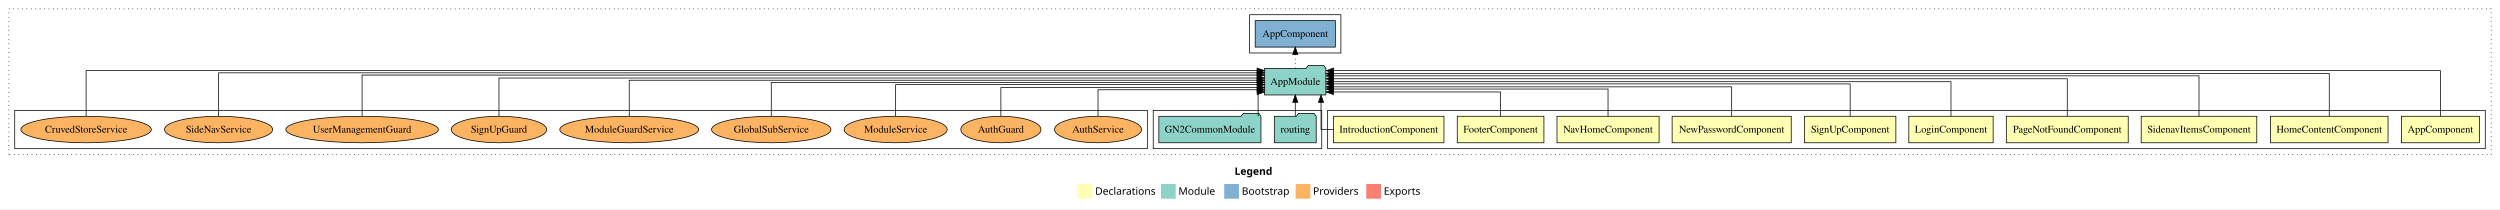
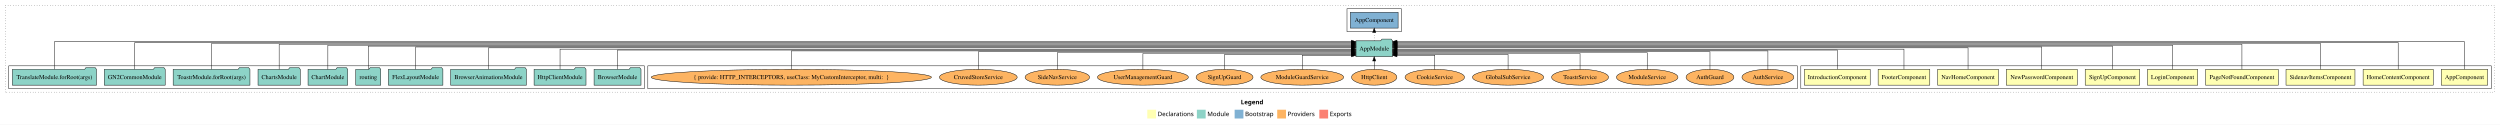
- <svg xmlns="http://www.w3.org/2000/svg" width="3397pt" height="284pt" viewBox="0.00 0.00 3397.00 284.00">
+ <svg xmlns="http://www.w3.org/2000/svg" width="5696pt" height="284pt" viewBox="0.00 0.00 5696.00 284.00">
  <g id="graph0" class="graph" transform="scale(1 1) rotate(0) translate(4 280)">
-     <polygon fill="#ffffff" stroke="transparent" points="-4,4 -4,-280 3393,-280 3393,4 -4,4" />
-     <text text-anchor="start" x="1673.509" y="-42.4" font-family="sans-serif" font-weight="bold" font-size="14.00" fill="#000000">Legend</text>
-     <polygon fill="#ffffb3" stroke="transparent" points="1460.5,-10 1460.5,-30 1480.5,-30 1480.5,-10 1460.5,-10" />
-     <text text-anchor="start" x="1484.129" y="-15.4" font-family="sans-serif" font-size="14.00" fill="#000000">  Declarations</text>
-     <polygon fill="#8dd3c7" stroke="transparent" points="1573.5,-10 1573.5,-30 1593.5,-30 1593.5,-10 1573.5,-10" />
-     <text text-anchor="start" x="1597.225" y="-15.4" font-family="sans-serif" font-size="14.00" fill="#000000">  Module</text>
-     <polygon fill="#80b1d3" stroke="transparent" points="1659.5,-10 1659.5,-30 1679.5,-30 1679.5,-10 1659.5,-10" />
-     <text text-anchor="start" x="1683.281" y="-15.4" font-family="sans-serif" font-size="14.00" fill="#000000">  Bootstrap</text>
-     <polygon fill="#fdb462" stroke="transparent" points="1756.5,-10 1756.5,-30 1776.5,-30 1776.5,-10 1756.5,-10" />
-     <text text-anchor="start" x="1780.173" y="-15.4" font-family="sans-serif" font-size="14.00" fill="#000000">  Providers</text>
-     <polygon fill="#fb8072" stroke="transparent" points="1852.5,-10 1852.5,-30 1872.5,-30 1872.5,-10 1852.5,-10" />
-     <text text-anchor="start" x="1876.226" y="-15.4" font-family="sans-serif" font-size="14.00" fill="#000000">  Exports</text>
+     <polygon fill="white" stroke="transparent" points="-4,4 -4,-280 5692,-280 5692,4 -4,4" />
+     <text text-anchor="start" x="2823.01" y="-42.4" font-family="sans-serif" font-weight="bold" font-size="14.00">Legend</text>
+     <polygon fill="#ffffb3" stroke="transparent" points="2610,-10 2610,-30 2630,-30 2630,-10 2610,-10" />
+     <text text-anchor="start" x="2633.63" y="-15.4" font-family="sans-serif" font-size="14.00">  Declarations</text>
+     <polygon fill="#8dd3c7" stroke="transparent" points="2723,-10 2723,-30 2743,-30 2743,-10 2723,-10" />
+     <text text-anchor="start" x="2746.73" y="-15.4" font-family="sans-serif" font-size="14.00">  Module</text>
+     <polygon fill="#80b1d3" stroke="transparent" points="2809,-10 2809,-30 2829,-30 2829,-10 2809,-10" />
+     <text text-anchor="start" x="2832.78" y="-15.4" font-family="sans-serif" font-size="14.00">  Bootstrap</text>
+     <polygon fill="#fdb462" stroke="transparent" points="2906,-10 2906,-30 2926,-30 2926,-10 2906,-10" />
+     <text text-anchor="start" x="2929.67" y="-15.4" font-family="sans-serif" font-size="14.00">  Providers</text>
+     <polygon fill="#fb8072" stroke="transparent" points="3002,-10 3002,-30 3022,-30 3022,-10 3002,-10" />
+     <text text-anchor="start" x="3025.73" y="-15.4" font-family="sans-serif" font-size="14.00">  Exports</text>
    <g id="clust1" class="cluster">
-       <polygon fill="none" stroke="#000000" stroke-dasharray="1,5" points="8,-70 8,-268 3381,-268 3381,-70 8,-70" />
+       <polygon fill="none" stroke="black" stroke-dasharray="1,5" points="8,-70 8,-268 5680,-268 5680,-70 8,-70" />
    </g>
    <g id="clust2" class="cluster">
-       <polygon fill="none" stroke="#000000" points="1800,-78 1800,-130 3373,-130 3373,-78 1800,-78" />
+       <polygon fill="none" stroke="black" points="4099,-78 4099,-130 5672,-130 5672,-78 4099,-78" />
+     </g>
+     <g id="clust16" class="cluster">
+       <polygon fill="none" stroke="black" points="1472,-78 1472,-130 4091,-130 4091,-78 1472,-78" />
+     </g>
+     <g id="clust15" class="cluster">
+       <polygon fill="none" stroke="black" points="3065,-208 3065,-260 3189,-260 3189,-208 3065,-208" />
    </g>
    <g id="clust13" class="cluster">
-       <polygon fill="none" stroke="#000000" points="1563,-78 1563,-130 1792,-130 1792,-78 1563,-78" />
-     </g>
-     <g id="clust15" class="cluster">
-       <polygon fill="none" stroke="#000000" points="1694,-208 1694,-260 1818,-260 1818,-208 1694,-208" />
-     </g>
-     <g id="clust16" class="cluster">
-       <polygon fill="none" stroke="#000000" points="16,-78 16,-130 1555,-130 1555,-78 16,-78" />
+       <polygon fill="none" stroke="black" points="16,-78 16,-130 1464,-130 1464,-78 16,-78" />
    </g>
    <g id="node1" class="node">
-       <polygon fill="#ffffb3" stroke="#000000" points="3364.94,-122 3259.06,-122 3259.06,-86 3364.94,-86 3364.94,-122" />
-       <text text-anchor="middle" x="3312" y="-99.8" font-family="Times,serif" font-size="14.00" fill="#000000">AppComponent</text>
+       <polygon fill="#ffffb3" stroke="black" points="5663.94,-122 5558.06,-122 5558.06,-86 5663.94,-86 5663.94,-122" />
+       <text text-anchor="middle" x="5611" y="-99.8" font-family="Times,serif" font-size="14.00">AppComponent</text>
    </g>
    <g id="node11" class="node">
-       <polygon fill="#8dd3c7" stroke="#000000" points="1797.657,-187 1794.657,-191 1773.657,-191 1770.657,-187 1714.343,-187 1714.343,-151 1797.657,-151 1797.657,-187" />
-       <text text-anchor="middle" x="1756" y="-164.8" font-family="Times,serif" font-size="14.00" fill="#000000">AppModule</text>
+       <polygon fill="#8dd3c7" stroke="black" points="3168.66,-187 3165.66,-191 3144.66,-191 3141.66,-187 3085.34,-187 3085.34,-151 3168.66,-151 3168.66,-187" />
+       <text text-anchor="middle" x="3127" y="-164.8" font-family="Times,serif" font-size="14.00">AppModule</text>
    </g>
    <g id="edge1" class="edge">
-       <path fill="none" stroke="#000000" d="M3312,-122.153C3312,-145.757 3312,-184 3312,-184 3312,-184 1808.022,-184 1808.022,-184" />
-       <polygon fill="#000000" stroke="#000000" points="1808.022,-180.5 1798.022,-184 1808.022,-187.5 1808.022,-180.5" />
+       <path fill="none" stroke="black" d="M5611,-122.38C5611,-146.28 5611,-185 5611,-185 5611,-185 3178.81,-185 3178.81,-185" />
+       <polygon fill="black" stroke="black" points="3178.81,-181.5 3168.81,-185 3178.81,-188.5 3178.81,-181.5" />
    </g>
    <g id="node2" class="node">
-       <polygon fill="#ffffb3" stroke="#000000" points="3240.877,-122 3081.123,-122 3081.123,-86 3240.877,-86 3240.877,-122" />
-       <text text-anchor="middle" x="3161" y="-99.8" font-family="Times,serif" font-size="14.00" fill="#000000">HomeContentComponent</text>
+       <polygon fill="#ffffb3" stroke="black" points="5539.88,-122 5380.12,-122 5380.12,-86 5539.88,-86 5539.88,-122" />
+       <text text-anchor="middle" x="5460" y="-99.8" font-family="Times,serif" font-size="14.00">HomeContentComponent</text>
    </g>
    <g id="edge2" class="edge">
-       <path fill="none" stroke="#000000" d="M3161,-122.011C3161,-144.485 3161,-180 3161,-180 3161,-180 1807.668,-180 1807.668,-180" />
-       <polygon fill="#000000" stroke="#000000" points="1807.668,-176.5 1797.668,-180 1807.668,-183.5 1807.668,-176.5" />
+       <path fill="none" stroke="black" d="M5460,-122.32C5460,-145.66 5460,-183 5460,-183 5460,-183 3178.98,-183 3178.98,-183" />
+       <polygon fill="black" stroke="black" points="3178.98,-179.5 3168.98,-183 3178.98,-186.5 3178.98,-179.5" />
    </g>
    <g id="node3" class="node">
-       <polygon fill="#ffffb3" stroke="#000000" points="3062.537,-122 2905.463,-122 2905.463,-86 3062.537,-86 3062.537,-122" />
-       <text text-anchor="middle" x="2984" y="-99.8" font-family="Times,serif" font-size="14.00" fill="#000000">SidenavItemsComponent</text>
+       <polygon fill="#ffffb3" stroke="black" points="5361.54,-122 5204.46,-122 5204.46,-86 5361.54,-86 5361.54,-122" />
+       <text text-anchor="middle" x="5283" y="-99.8" font-family="Times,serif" font-size="14.00">SidenavItemsComponent</text>
    </g>
    <g id="edge3" class="edge">
-       <path fill="none" stroke="#000000" d="M2984,-122.045C2984,-143.662 2984,-177 2984,-177 2984,-177 1807.915,-177 1807.915,-177" />
-       <polygon fill="#000000" stroke="#000000" points="1807.915,-173.5 1797.915,-177 1807.915,-180.5 1807.915,-173.5" />
+       <path fill="none" stroke="black" d="M5283,-122.25C5283,-145.02 5283,-181 5283,-181 5283,-181 3179.1,-181 3179.1,-181" />
+       <polygon fill="black" stroke="black" points="3179.1,-177.5 3169.1,-181 3179.1,-184.5 3179.1,-177.5" />
    </g>
    <g id="node4" class="node">
-       <polygon fill="#ffffb3" stroke="#000000" points="2887.824,-122 2722.176,-122 2722.176,-86 2887.824,-86 2887.824,-122" />
-       <text text-anchor="middle" x="2805" y="-99.8" font-family="Times,serif" font-size="14.00" fill="#000000">PageNotFoundComponent</text>
+       <polygon fill="#ffffb3" stroke="black" points="5186.82,-122 5021.18,-122 5021.18,-86 5186.82,-86 5186.82,-122" />
+       <text text-anchor="middle" x="5104" y="-99.8" font-family="Times,serif" font-size="14.00">PageNotFoundComponent</text>
    </g>
    <g id="edge4" class="edge">
-       <path fill="none" stroke="#000000" d="M2805,-122.129C2805,-142.572 2805,-173 2805,-173 2805,-173 1807.769,-173 1807.769,-173" />
-       <polygon fill="#000000" stroke="#000000" points="1807.769,-169.5 1797.769,-173 1807.769,-176.5 1807.769,-169.5" />
+       <path fill="none" stroke="black" d="M5104,-122.16C5104,-144.35 5104,-179 5104,-179 5104,-179 3178.75,-179 3178.75,-179" />
+       <polygon fill="black" stroke="black" points="3178.75,-175.5 3168.75,-179 3178.75,-182.5 3178.75,-175.5" />
    </g>
    <g id="node5" class="node">
-       <polygon fill="#ffffb3" stroke="#000000" points="2704.276,-122 2589.724,-122 2589.724,-86 2704.276,-86 2704.276,-122" />
-       <text text-anchor="middle" x="2647" y="-99.8" font-family="Times,serif" font-size="14.00" fill="#000000">LoginComponent</text>
+       <polygon fill="#ffffb3" stroke="black" points="5003.28,-122 4888.72,-122 4888.72,-86 5003.28,-86 5003.28,-122" />
+       <text text-anchor="middle" x="4946" y="-99.8" font-family="Times,serif" font-size="14.00">LoginComponent</text>
    </g>
    <g id="edge5" class="edge">
-       <path fill="none" stroke="#000000" d="M2647,-122.106C2647,-141.339 2647,-169 2647,-169 2647,-169 1807.78,-169 1807.78,-169" />
-       <polygon fill="#000000" stroke="#000000" points="1807.78,-165.5 1797.78,-169 1807.78,-172.5 1807.78,-165.5" />
+       <path fill="none" stroke="black" d="M4946,-122.04C4946,-143.66 4946,-177 4946,-177 4946,-177 3178.85,-177 3178.85,-177" />
+       <polygon fill="black" stroke="black" points="3178.85,-173.5 3168.85,-177 3178.85,-180.5 3178.85,-173.5" />
    </g>
    <g id="node6" class="node">
-       <polygon fill="#ffffb3" stroke="#000000" points="2572.112,-122 2447.888,-122 2447.888,-86 2572.112,-86 2572.112,-122" />
-       <text text-anchor="middle" x="2510" y="-99.8" font-family="Times,serif" font-size="14.00" fill="#000000">SignUpComponent</text>
+       <polygon fill="#ffffb3" stroke="black" points="4871.11,-122 4746.89,-122 4746.89,-86 4871.11,-86 4871.11,-122" />
+       <text text-anchor="middle" x="4809" y="-99.8" font-family="Times,serif" font-size="14.00">SignUpComponent</text>
    </g>
    <g id="edge6" class="edge">
-       <path fill="none" stroke="#000000" d="M2510,-122.267C2510,-140.555 2510,-166 2510,-166 2510,-166 1807.883,-166 1807.883,-166" />
-       <polygon fill="#000000" stroke="#000000" points="1807.883,-162.5 1797.883,-166 1807.883,-169.5 1807.883,-162.5" />
+       <path fill="none" stroke="black" d="M4809,-122.28C4809,-143.32 4809,-175 4809,-175 4809,-175 3179,-175 3179,-175" />
+       <polygon fill="black" stroke="black" points="3179,-171.5 3169,-175 3179,-178.5 3179,-171.5" />
    </g>
    <g id="node7" class="node">
-       <polygon fill="#ffffb3" stroke="#000000" points="2429.914,-122 2268.086,-122 2268.086,-86 2429.914,-86 2429.914,-122" />
-       <text text-anchor="middle" x="2349" y="-99.8" font-family="Times,serif" font-size="14.00" fill="#000000">NewPasswordComponent</text>
+       <polygon fill="#ffffb3" stroke="black" points="4728.91,-122 4567.09,-122 4567.09,-86 4728.91,-86 4728.91,-122" />
+       <text text-anchor="middle" x="4648" y="-99.8" font-family="Times,serif" font-size="14.00">NewPasswordComponent</text>
    </g>
    <g id="edge7" class="edge">
-       <path fill="none" stroke="#000000" d="M2349,-122.034C2349,-139.06 2349,-162 2349,-162 2349,-162 1807.699,-162 1807.699,-162" />
-       <polygon fill="#000000" stroke="#000000" points="1807.699,-158.5 1797.699,-162 1807.699,-165.5 1807.699,-158.5" />
+       <path fill="none" stroke="black" d="M4648,-122.13C4648,-142.57 4648,-173 4648,-173 4648,-173 3178.87,-173 3178.87,-173" />
+       <polygon fill="black" stroke="black" points="3178.87,-169.5 3168.87,-173 3178.87,-176.5 3178.87,-169.5" />
    </g>
    <g id="node8" class="node">
-       <polygon fill="#ffffb3" stroke="#000000" points="2250.365,-122 2111.635,-122 2111.635,-86 2250.365,-86 2250.365,-122" />
-       <text text-anchor="middle" x="2181" y="-99.8" font-family="Times,serif" font-size="14.00" fill="#000000">NavHomeComponent</text>
+       <polygon fill="#ffffb3" stroke="black" points="4549.37,-122 4410.63,-122 4410.63,-86 4549.37,-86 4549.37,-122" />
+       <text text-anchor="middle" x="4480" y="-99.8" font-family="Times,serif" font-size="14.00">NavHomeComponent</text>
    </g>
    <g id="edge8" class="edge">
-       <path fill="none" stroke="#000000" d="M2181,-122.009C2181,-138.049 2181,-159 2181,-159 2181,-159 1807.914,-159 1807.914,-159" />
-       <polygon fill="#000000" stroke="#000000" points="1807.914,-155.5 1797.914,-159 1807.914,-162.5 1807.914,-155.5" />
+       <path fill="none" stroke="black" d="M4480,-122.31C4480,-142.15 4480,-171 4480,-171 4480,-171 3178.98,-171 3178.98,-171" />
+       <polygon fill="black" stroke="black" points="3178.98,-167.5 3168.98,-171 3178.98,-174.5 3178.98,-167.5" />
    </g>
    <g id="node9" class="node">
-       <polygon fill="#ffffb3" stroke="#000000" points="2093.881,-122 1976.119,-122 1976.119,-86 2093.881,-86 2093.881,-122" />
-       <text text-anchor="middle" x="2035" y="-99.8" font-family="Times,serif" font-size="14.00" fill="#000000">FooterComponent</text>
+       <polygon fill="#ffffb3" stroke="black" points="4392.88,-122 4275.12,-122 4275.12,-86 4392.88,-86 4392.88,-122" />
+       <text text-anchor="middle" x="4334" y="-99.8" font-family="Times,serif" font-size="14.00">FooterComponent</text>
    </g>
    <g id="edge9" class="edge">
-       <path fill="none" stroke="#000000" d="M2035,-122.124C2035,-136.783 2035,-155 2035,-155 2035,-155 1807.769,-155 1807.769,-155" />
-       <polygon fill="#000000" stroke="#000000" points="1807.769,-151.5 1797.769,-155 1807.769,-158.5 1807.769,-151.5" />
+       <path fill="none" stroke="black" d="M4334,-122.17C4334,-141.09 4334,-168 4334,-168 4334,-168 3178.9,-168 3178.9,-168" />
+       <polygon fill="black" stroke="black" points="3178.9,-164.5 3168.9,-168 3178.9,-171.5 3178.9,-164.5" />
    </g>
    <g id="node10" class="node">
-       <polygon fill="#ffffb3" stroke="#000000" points="1958.041,-122 1807.959,-122 1807.959,-86 1958.041,-86 1958.041,-122" />
-       <text text-anchor="middle" x="1883" y="-99.8" font-family="Times,serif" font-size="14.00" fill="#000000">IntroductionComponent</text>
+       <polygon fill="#ffffb3" stroke="black" points="4257.04,-122 4106.96,-122 4106.96,-86 4257.04,-86 4257.04,-122" />
+       <text text-anchor="middle" x="4182" y="-99.8" font-family="Times,serif" font-size="14.00">IntroductionComponent</text>
    </g>
    <g id="edge10" class="edge">
-       <path fill="none" stroke="#000000" d="M1807.894,-104C1797.901,-104 1791.025,-104 1791.025,-104 1791.025,-104 1791.025,-140.894 1791.025,-140.894" />
-       <polygon fill="#000000" stroke="#000000" points="1787.525,-140.894 1791.025,-150.894 1794.525,-140.894 1787.525,-140.894" />
+       <path fill="none" stroke="black" d="M4182,-122.27C4182,-140.56 4182,-166 4182,-166 4182,-166 3178.68,-166 3178.68,-166" />
+       <polygon fill="black" stroke="black" points="3178.68,-162.5 3168.68,-166 3178.68,-169.5 3178.68,-162.5" />
+     </g>
+     <g id="node22" class="node">
+       <polygon fill="#80b1d3" stroke="black" points="3181.44,-252 3072.56,-252 3072.56,-216 3181.44,-216 3181.44,-252" />
+       <text text-anchor="middle" x="3127" y="-229.8" font-family="Times,serif" font-size="14.00">AppComponent </text>
+     </g>
+     <g id="edge21" class="edge">
+       <path fill="none" stroke="black" stroke-dasharray="1,5" d="M3127,-187.11C3127,-187.11 3127,-205.99 3127,-205.99" />
+       <polygon fill="black" stroke="black" points="3123.5,-205.99 3127,-215.99 3130.5,-205.99 3123.5,-205.99" />
+     </g>
+     <g id="node12" class="node">
+       <polygon fill="#8dd3c7" stroke="black" points="1456.47,-122 1453.47,-126 1432.47,-126 1429.47,-122 1349.53,-122 1349.53,-86 1456.47,-86 1456.47,-122" />
+       <text text-anchor="middle" x="1403" y="-99.8" font-family="Times,serif" font-size="14.00">BrowserModule</text>
+     </g>
+     <g id="edge11" class="edge">
+       <path fill="none" stroke="black" d="M1403,-122.27C1403,-140.56 1403,-166 1403,-166 1403,-166 3075.24,-166 3075.24,-166" />
+       <polygon fill="black" stroke="black" points="3075.24,-169.5 3085.24,-166 3075.24,-162.5 3075.24,-169.5" />
+     </g>
+     <g id="node13" class="node">
+       <polygon fill="#8dd3c7" stroke="black" points="1331.16,-122 1328.16,-126 1307.16,-126 1304.16,-122 1212.84,-122 1212.84,-86 1331.16,-86 1331.16,-122" />
+       <text text-anchor="middle" x="1272" y="-99.8" font-family="Times,serif" font-size="14.00">HttpClientModule</text>
+     </g>
+     <g id="edge12" class="edge">
+       <path fill="none" stroke="black" d="M1272,-122.17C1272,-141.09 1272,-168 1272,-168 1272,-168 3075.21,-168 3075.21,-168" />
+       <polygon fill="black" stroke="black" points="3075.21,-171.5 3085.21,-168 3075.21,-164.5 3075.21,-171.5" />
    </g>
    <g id="node14" class="node">
-       <polygon fill="#80b1d3" stroke="#000000" points="1810.439,-252 1701.561,-252 1701.561,-216 1810.439,-216 1810.439,-252" />
-       <text text-anchor="middle" x="1756" y="-229.8" font-family="Times,serif" font-size="14.00" fill="#000000">AppComponent </text>
+       <polygon fill="#8dd3c7" stroke="black" points="1195.3,-122 1192.3,-126 1171.3,-126 1168.3,-122 1022.7,-122 1022.7,-86 1195.3,-86 1195.3,-122" />
+       <text text-anchor="middle" x="1109" y="-99.8" font-family="Times,serif" font-size="14.00">BrowserAnimationsModule</text>
    </g>
    <g id="edge13" class="edge">
-       <path fill="none" stroke="#000000" stroke-dasharray="1,5" d="M1756,-187.106C1756,-187.106 1756,-205.991 1756,-205.991" />
-       <polygon fill="#000000" stroke="#000000" points="1752.5,-205.991 1756,-215.991 1759.5,-205.991 1752.5,-205.991" />
-     </g>
-     <g id="node12" class="node">
-       <polygon fill="#8dd3c7" stroke="#000000" points="1784.444,-122 1781.444,-126 1760.444,-126 1757.444,-122 1727.556,-122 1727.556,-86 1784.444,-86 1784.444,-122" />
-       <text text-anchor="middle" x="1756" y="-99.8" font-family="Times,serif" font-size="14.00" fill="#000000">routing</text>
-     </g>
-     <g id="edge11" class="edge">
-       <path fill="none" stroke="#000000" d="M1756,-122.106C1756,-122.106 1756,-140.991 1756,-140.991" />
-       <polygon fill="#000000" stroke="#000000" points="1752.5,-140.991 1756,-150.991 1759.5,-140.991 1752.5,-140.991" />
-     </g>
-     <g id="node13" class="node">
-       <polygon fill="#8dd3c7" stroke="#000000" points="1709.381,-122 1706.381,-126 1685.381,-126 1682.381,-122 1570.619,-122 1570.619,-86 1709.381,-86 1709.381,-122" />
-       <text text-anchor="middle" x="1640" y="-99.8" font-family="Times,serif" font-size="14.00" fill="#000000">GN2CommonModule</text>
-     </g>
-     <g id="edge12" class="edge">
-       <path fill="none" stroke="#000000" d="M1705.486,-122.124C1705.486,-136.783 1705.486,-155 1705.486,-155 1705.486,-155 1706.365,-155 1706.365,-155" />
-       <polygon fill="#000000" stroke="#000000" points="1704.284,-158.5 1714.284,-155 1704.284,-151.5 1704.284,-158.5" />
+       <path fill="none" stroke="black" d="M1109,-122.31C1109,-142.15 1109,-171 1109,-171 1109,-171 3075.31,-171 3075.31,-171" />
+       <polygon fill="black" stroke="black" points="3075.31,-174.5 3085.31,-171 3075.31,-167.5 3075.31,-174.5" />
    </g>
    <g id="node15" class="node">
-       <ellipse fill="#fdb462" stroke="#000000" cx="1488" cy="-104" rx="59.108" ry="18" />
-       <text text-anchor="middle" x="1488" y="-99.8" font-family="Times,serif" font-size="14.00" fill="#000000">AuthService</text>
+       <polygon fill="#8dd3c7" stroke="black" points="1005.1,-122 1002.1,-126 981.1,-126 978.1,-122 880.9,-122 880.9,-86 1005.1,-86 1005.1,-122" />
+       <text text-anchor="middle" x="943" y="-99.8" font-family="Times,serif" font-size="14.00">FlexLayoutModule</text>
    </g>
    <g id="edge14" class="edge">
-       <path fill="none" stroke="#000000" d="M1488,-122.282C1488,-137.948 1488,-158 1488,-158 1488,-158 1704.125,-158 1704.125,-158" />
-       <polygon fill="#000000" stroke="#000000" points="1704.125,-161.5 1714.125,-158 1704.125,-154.5 1704.125,-161.5" />
+       <path fill="none" stroke="black" d="M943,-122.13C943,-142.57 943,-173 943,-173 943,-173 3075.32,-173 3075.32,-173" />
+       <polygon fill="black" stroke="black" points="3075.32,-176.5 3085.32,-173 3075.32,-169.5 3075.32,-176.5" />
    </g>
    <g id="node16" class="node">
-       <ellipse fill="#fdb462" stroke="#000000" cx="1356" cy="-104" rx="54.457" ry="18" />
-       <text text-anchor="middle" x="1356" y="-99.8" font-family="Times,serif" font-size="14.00" fill="#000000">AuthGuard</text>
+       <polygon fill="#8dd3c7" stroke="black" points="863.44,-122 860.44,-126 839.44,-126 836.44,-122 806.56,-122 806.56,-86 863.44,-86 863.44,-122" />
+       <text text-anchor="middle" x="835" y="-99.8" font-family="Times,serif" font-size="14.00">routing</text>
    </g>
    <g id="edge15" class="edge">
-       <path fill="none" stroke="#000000" d="M1356,-122.035C1356,-138.734 1356,-161 1356,-161 1356,-161 1704.325,-161 1704.325,-161" />
-       <polygon fill="#000000" stroke="#000000" points="1704.325,-164.5 1714.325,-161 1704.325,-157.5 1704.325,-164.5" />
+       <path fill="none" stroke="black" d="M835,-122.28C835,-143.32 835,-175 835,-175 835,-175 3075.26,-175 3075.26,-175" />
+       <polygon fill="black" stroke="black" points="3075.26,-178.5 3085.26,-175 3075.26,-171.5 3075.26,-178.5" />
    </g>
    <g id="node17" class="node">
-       <ellipse fill="#fdb462" stroke="#000000" cx="1213" cy="-104" rx="70.064" ry="18" />
-       <text text-anchor="middle" x="1213" y="-99.8" font-family="Times,serif" font-size="14.00" fill="#000000">ModuleService</text>
+       <polygon fill="#8dd3c7" stroke="black" points="788.15,-122 785.15,-126 764.15,-126 761.15,-122 697.85,-122 697.85,-86 788.15,-86 788.15,-122" />
+       <text text-anchor="middle" x="743" y="-99.8" font-family="Times,serif" font-size="14.00">ChartModule</text>
    </g>
    <g id="edge16" class="edge">
-       <path fill="none" stroke="#000000" d="M1213,-122.302C1213,-140.27 1213,-165 1213,-165 1213,-165 1704.293,-165 1704.293,-165" />
-       <polygon fill="#000000" stroke="#000000" points="1704.293,-168.5 1714.293,-165 1704.293,-161.5 1704.293,-168.5" />
+       <path fill="none" stroke="black" d="M743,-122.04C743,-143.66 743,-177 743,-177 743,-177 3075.12,-177 3075.12,-177" />
+       <polygon fill="black" stroke="black" points="3075.12,-180.5 3085.12,-177 3075.12,-173.5 3075.12,-180.5" />
    </g>
    <g id="node18" class="node">
-       <ellipse fill="#fdb462" stroke="#000000" cx="1044" cy="-104" rx="81.099" ry="18" />
-       <text text-anchor="middle" x="1044" y="-99.8" font-family="Times,serif" font-size="14.00" fill="#000000">GlobalSubService</text>
+       <polygon fill="#8dd3c7" stroke="black" points="680.1,-122 677.1,-126 656.1,-126 653.1,-122 583.9,-122 583.9,-86 680.1,-86 680.1,-122" />
+       <text text-anchor="middle" x="632" y="-99.8" font-family="Times,serif" font-size="14.00">ChartsModule</text>
    </g>
    <g id="edge17" class="edge">
-       <path fill="none" stroke="#000000" d="M1044,-122.169C1044,-141.09 1044,-168 1044,-168 1044,-168 1704.119,-168 1704.119,-168" />
-       <polygon fill="#000000" stroke="#000000" points="1704.119,-171.5 1714.119,-168 1704.119,-164.5 1704.119,-171.5" />
+       <path fill="none" stroke="black" d="M632,-122.16C632,-144.35 632,-179 632,-179 632,-179 3075.26,-179 3075.26,-179" />
+       <polygon fill="black" stroke="black" points="3075.26,-182.5 3085.26,-179 3075.26,-175.5 3075.26,-182.5" />
    </g>
    <g id="node19" class="node">
-       <ellipse fill="#fdb462" stroke="#000000" cx="851" cy="-104" rx="94.323" ry="18" />
-       <text text-anchor="middle" x="851" y="-99.8" font-family="Times,serif" font-size="14.00" fill="#000000">ModuleGuardService</text>
+       <polygon fill="#8dd3c7" stroke="black" points="565.5,-122 562.5,-126 541.5,-126 538.5,-122 390.5,-122 390.5,-86 565.5,-86 565.5,-122" />
+       <text text-anchor="middle" x="478" y="-99.8" font-family="Times,serif" font-size="14.00">ToastrModule.forRoot(args)</text>
    </g>
    <g id="edge18" class="edge">
-       <path fill="none" stroke="#000000" d="M851,-122.308C851,-142.145 851,-171 851,-171 851,-171 1704.165,-171 1704.165,-171" />
-       <polygon fill="#000000" stroke="#000000" points="1704.165,-174.5 1714.165,-171 1704.165,-167.5 1704.165,-174.5" />
+       <path fill="none" stroke="black" d="M478,-122.25C478,-145.02 478,-181 478,-181 478,-181 3075.12,-181 3075.12,-181" />
+       <polygon fill="black" stroke="black" points="3075.12,-184.5 3085.12,-181 3075.12,-177.5 3075.12,-184.5" />
    </g>
    <g id="node20" class="node">
-       <ellipse fill="#fdb462" stroke="#000000" cx="674" cy="-104" rx="64.851" ry="18" />
-       <text text-anchor="middle" x="674" y="-99.8" font-family="Times,serif" font-size="14.00" fill="#000000">SignUpGuard</text>
+       <polygon fill="#8dd3c7" stroke="black" points="372.38,-122 369.38,-126 348.38,-126 345.38,-122 233.62,-122 233.62,-86 372.38,-86 372.38,-122" />
+       <text text-anchor="middle" x="303" y="-99.8" font-family="Times,serif" font-size="14.00">GN2CommonModule</text>
    </g>
    <g id="edge19" class="edge">
-       <path fill="none" stroke="#000000" d="M674,-122.027C674,-142.767 674,-174 674,-174 674,-174 1704.247,-174 1704.247,-174" />
-       <polygon fill="#000000" stroke="#000000" points="1704.247,-177.5 1714.247,-174 1704.247,-170.5 1704.247,-177.5" />
+       <path fill="none" stroke="black" d="M303,-122.32C303,-145.66 303,-183 303,-183 303,-183 3075.16,-183 3075.16,-183" />
+       <polygon fill="black" stroke="black" points="3075.16,-186.5 3085.16,-183 3075.16,-179.5 3075.16,-186.5" />
    </g>
    <g id="node21" class="node">
-       <ellipse fill="#fdb462" stroke="#000000" cx="488" cy="-104" rx="103.614" ry="18" />
-       <text text-anchor="middle" x="488" y="-99.8" font-family="Times,serif" font-size="14.00" fill="#000000">UserManagementGuard</text>
+       <polygon fill="#8dd3c7" stroke="black" points="215.82,-122 212.82,-126 191.82,-126 188.82,-122 24.18,-122 24.18,-86 215.82,-86 215.82,-122" />
+       <text text-anchor="middle" x="120" y="-99.8" font-family="Times,serif" font-size="14.00">TranslateModule.forRoot(args)</text>
    </g>
    <g id="edge20" class="edge">
-       <path fill="none" stroke="#000000" d="M488,-122.292C488,-144.206 488,-178 488,-178 488,-178 1704.172,-178 1704.172,-178" />
-       <polygon fill="#000000" stroke="#000000" points="1704.173,-181.5 1714.172,-178 1704.172,-174.5 1704.173,-181.5" />
-     </g>
-     <g id="node22" class="node">
-       <ellipse fill="#fdb462" stroke="#000000" cx="293" cy="-104" rx="73.492" ry="18" />
-       <text text-anchor="middle" x="293" y="-99.8" font-family="Times,serif" font-size="14.00" fill="#000000">SideNavService</text>
-     </g>
-     <g id="edge21" class="edge">
-       <path fill="none" stroke="#000000" d="M293,-122.248C293,-145.018 293,-181 293,-181 293,-181 1704.183,-181 1704.183,-181" />
-       <polygon fill="#000000" stroke="#000000" points="1704.183,-184.5 1714.183,-181 1704.183,-177.5 1704.183,-184.5" />
+       <path fill="none" stroke="black" d="M120,-122.38C120,-146.28 120,-185 120,-185 120,-185 3075.07,-185 3075.07,-185" />
+       <polygon fill="black" stroke="black" points="3075.07,-188.5 3085.07,-185 3075.07,-181.5 3075.07,-188.5" />
    </g>
    <g id="node23" class="node">
-       <ellipse fill="#fdb462" stroke="#000000" cx="113" cy="-104" rx="88.602" ry="18" />
-       <text text-anchor="middle" x="113" y="-99.8" font-family="Times,serif" font-size="14.00" fill="#000000">CruvedStoreService</text>
+       <ellipse fill="#fdb462" stroke="black" cx="4024" cy="-104" rx="59.11" ry="18" />
+       <text text-anchor="middle" x="4024" y="-99.8" font-family="Times,serif" font-size="14.00">AuthService</text>
    </g>
    <g id="edge22" class="edge">
-       <path fill="none" stroke="#000000" d="M113,-122.153C113,-145.757 113,-184 113,-184 113,-184 1704.151,-184 1704.151,-184" />
-       <polygon fill="#000000" stroke="#000000" points="1704.151,-187.5 1714.151,-184 1704.151,-180.5 1704.151,-187.5" />
+       <path fill="none" stroke="black" d="M4024,-122C4024,-139.68 4024,-164 4024,-164 4024,-164 3178.76,-164 3178.76,-164" />
+       <polygon fill="black" stroke="black" points="3178.76,-160.5 3168.76,-164 3178.76,-167.5 3178.76,-160.5" />
+     </g>
+     <g id="node24" class="node">
+       <ellipse fill="#fdb462" stroke="black" cx="3892" cy="-104" rx="54.46" ry="18" />
+       <text text-anchor="middle" x="3892" y="-99.8" font-family="Times,serif" font-size="14.00">AuthGuard</text>
+     </g>
+     <g id="edge23" class="edge">
+       <path fill="none" stroke="black" d="M3892,-122.03C3892,-139.06 3892,-162 3892,-162 3892,-162 3178.67,-162 3178.67,-162" />
+       <polygon fill="black" stroke="black" points="3178.67,-158.5 3168.67,-162 3178.67,-165.5 3178.67,-158.5" />
+     </g>
+     <g id="node25" class="node">
+       <ellipse fill="#fdb462" stroke="black" cx="3749" cy="-104" rx="70.06" ry="18" />
+       <text text-anchor="middle" x="3749" y="-99.8" font-family="Times,serif" font-size="14.00">ModuleService</text>
+     </g>
+     <g id="edge24" class="edge">
+       <path fill="none" stroke="black" d="M3749,-122.03C3749,-138.4 3749,-160 3749,-160 3749,-160 3178.78,-160 3178.78,-160" />
+       <polygon fill="black" stroke="black" points="3178.78,-156.5 3168.78,-160 3178.78,-163.5 3178.78,-156.5" />
+     </g>
+     <g id="node26" class="node">
+       <ellipse fill="#fdb462" stroke="black" cx="3596" cy="-104" rx="64.82" ry="18" />
+       <text text-anchor="middle" x="3596" y="-99.8" font-family="Times,serif" font-size="14.00">ToastrService</text>
+     </g>
+     <g id="edge25" class="edge">
+       <path fill="none" stroke="black" d="M3596,-122.28C3596,-137.95 3596,-158 3596,-158 3596,-158 3179.03,-158 3179.03,-158" />
+       <polygon fill="black" stroke="black" points="3179.03,-154.5 3169.03,-158 3179.03,-161.5 3179.03,-154.5" />
+     </g>
+     <g id="node27" class="node">
+       <ellipse fill="#fdb462" stroke="black" cx="3432" cy="-104" rx="81.1" ry="18" />
+       <text text-anchor="middle" x="3432" y="-99.8" font-family="Times,serif" font-size="14.00">GlobalSubService</text>
+     </g>
+     <g id="edge26" class="edge">
+       <path fill="none" stroke="black" d="M3432,-122.19C3432,-137.18 3432,-156 3432,-156 3432,-156 3178.77,-156 3178.77,-156" />
+       <polygon fill="black" stroke="black" points="3178.77,-152.5 3168.77,-156 3178.77,-159.5 3178.77,-152.5" />
+     </g>
+     <g id="node28" class="node">
+       <ellipse fill="#fdb462" stroke="black" cx="3265" cy="-104" rx="67.78" ry="18" />
+       <text text-anchor="middle" x="3265" y="-99.8" font-family="Times,serif" font-size="14.00">CookieService</text>
+     </g>
+     <g id="edge27" class="edge">
+       <path fill="none" stroke="black" d="M3265,-122.05C3265,-136.37 3265,-154 3265,-154 3265,-154 3178.78,-154 3178.78,-154" />
+       <polygon fill="black" stroke="black" points="3178.78,-150.5 3168.78,-154 3178.78,-157.5 3178.78,-150.5" />
+     </g>
+     <g id="node29" class="node">
+       <ellipse fill="#fdb462" stroke="black" cx="3127" cy="-104" rx="51.62" ry="18" />
+       <text text-anchor="middle" x="3127" y="-99.8" font-family="Times,serif" font-size="14.00">HttpClient</text>
+     </g>
+     <g id="edge28" class="edge">
+       <path fill="none" stroke="black" d="M3127,-122.11C3127,-122.11 3127,-140.99 3127,-140.99" />
+       <polygon fill="black" stroke="black" points="3123.5,-140.99 3127,-150.99 3130.5,-140.99 3123.5,-140.99" />
+     </g>
+     <g id="node30" class="node">
+       <ellipse fill="#fdb462" stroke="black" cx="2963" cy="-104" rx="94.32" ry="18" />
+       <text text-anchor="middle" x="2963" y="-99.8" font-family="Times,serif" font-size="14.00">ModuleGuardService</text>
+     </g>
+     <g id="edge29" class="edge">
+       <path fill="none" stroke="black" d="M2963,-122.05C2963,-136.37 2963,-154 2963,-154 2963,-154 3075.19,-154 3075.19,-154" />
+       <polygon fill="black" stroke="black" points="3075.19,-157.5 3085.19,-154 3075.19,-150.5 3075.19,-157.5" />
+     </g>
+     <g id="node31" class="node">
+       <ellipse fill="#fdb462" stroke="black" cx="2786" cy="-104" rx="64.85" ry="18" />
+       <text text-anchor="middle" x="2786" y="-99.8" font-family="Times,serif" font-size="14.00">SignUpGuard</text>
+     </g>
+     <g id="edge30" class="edge">
+       <path fill="none" stroke="black" d="M2786,-122.19C2786,-137.18 2786,-156 2786,-156 2786,-156 3075.19,-156 3075.19,-156" />
+       <polygon fill="black" stroke="black" points="3075.19,-159.5 3085.19,-156 3075.19,-152.5 3075.19,-159.5" />
+     </g>
+     <g id="node32" class="node">
+       <ellipse fill="#fdb462" stroke="black" cx="2600" cy="-104" rx="103.61" ry="18" />
+       <text text-anchor="middle" x="2600" y="-99.8" font-family="Times,serif" font-size="14.00">UserManagementGuard</text>
+     </g>
+     <g id="edge31" class="edge">
+       <path fill="none" stroke="black" d="M2600,-122.28C2600,-137.95 2600,-158 2600,-158 2600,-158 3075.21,-158 3075.21,-158" />
+       <polygon fill="black" stroke="black" points="3075.21,-161.5 3085.21,-158 3075.21,-154.5 3075.21,-161.5" />
+     </g>
+     <g id="node33" class="node">
+       <ellipse fill="#fdb462" stroke="black" cx="2405" cy="-104" rx="73.49" ry="18" />
+       <text text-anchor="middle" x="2405" y="-99.8" font-family="Times,serif" font-size="14.00">SideNavService</text>
+     </g>
+     <g id="edge32" class="edge">
+       <path fill="none" stroke="black" d="M2405,-122.03C2405,-138.4 2405,-160 2405,-160 2405,-160 3075.33,-160 3075.33,-160" />
+       <polygon fill="black" stroke="black" points="3075.33,-163.5 3085.33,-160 3075.33,-156.5 3075.33,-163.5" />
+     </g>
+     <g id="node34" class="node">
+       <ellipse fill="#fdb462" stroke="black" cx="2225" cy="-104" rx="88.6" ry="18" />
+       <text text-anchor="middle" x="2225" y="-99.8" font-family="Times,serif" font-size="14.00">CruvedStoreService</text>
+     </g>
+     <g id="edge33" class="edge">
+       <path fill="none" stroke="black" d="M2225,-122.03C2225,-139.06 2225,-162 2225,-162 2225,-162 3075.3,-162 3075.3,-162" />
+       <polygon fill="black" stroke="black" points="3075.3,-165.5 3085.3,-162 3075.3,-158.5 3075.3,-165.5" />
+     </g>
+     <g id="node35" class="node">
+       <ellipse fill="#fdb462" stroke="black" cx="1799" cy="-104" rx="319.23" ry="18" />
+       <text text-anchor="middle" x="1799" y="-99.8" font-family="Times,serif" font-size="14.00">{ provide: HTTP_INTERCEPTORS, useClass: MyCustomInterceptor, multi:  }</text>
+     </g>
+     <g id="edge34" class="edge">
+       <path fill="none" stroke="black" d="M1799,-122C1799,-139.68 1799,-164 1799,-164 1799,-164 3075.06,-164 3075.06,-164" />
+       <polygon fill="black" stroke="black" points="3075.06,-167.5 3085.06,-164 3075.06,-160.5 3075.06,-167.5" />
    </g>
  </g>
</svg>
